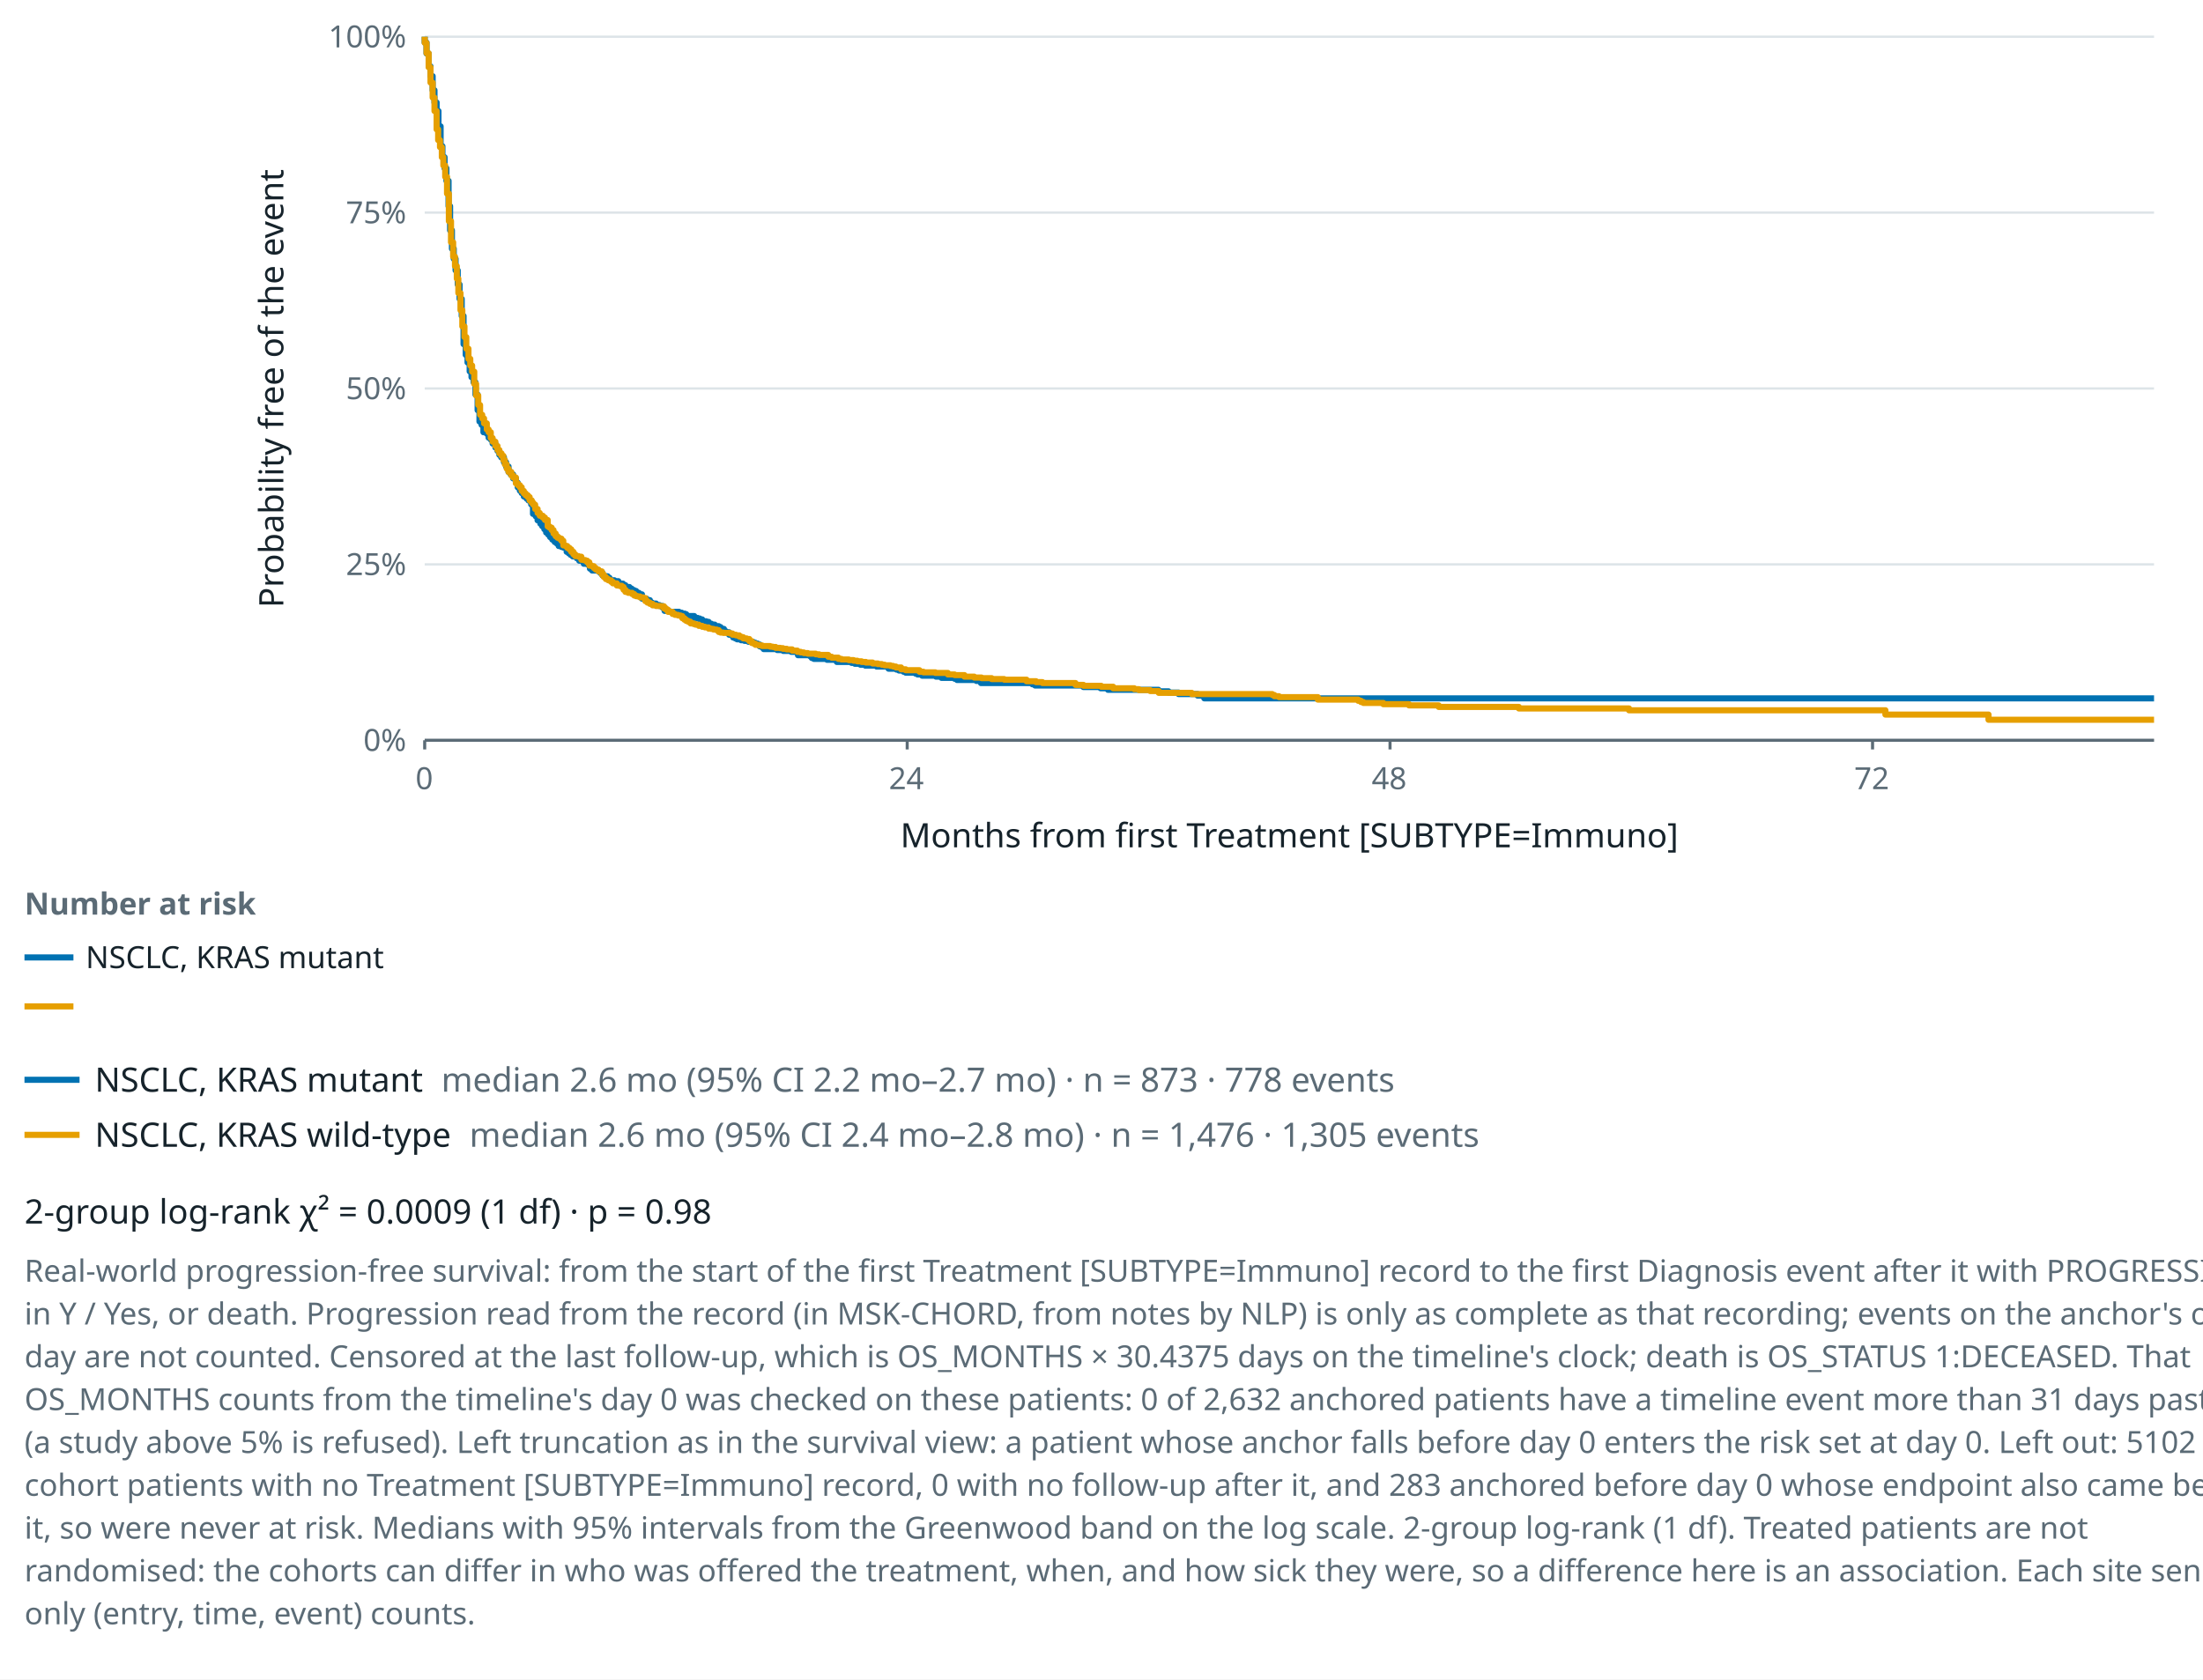
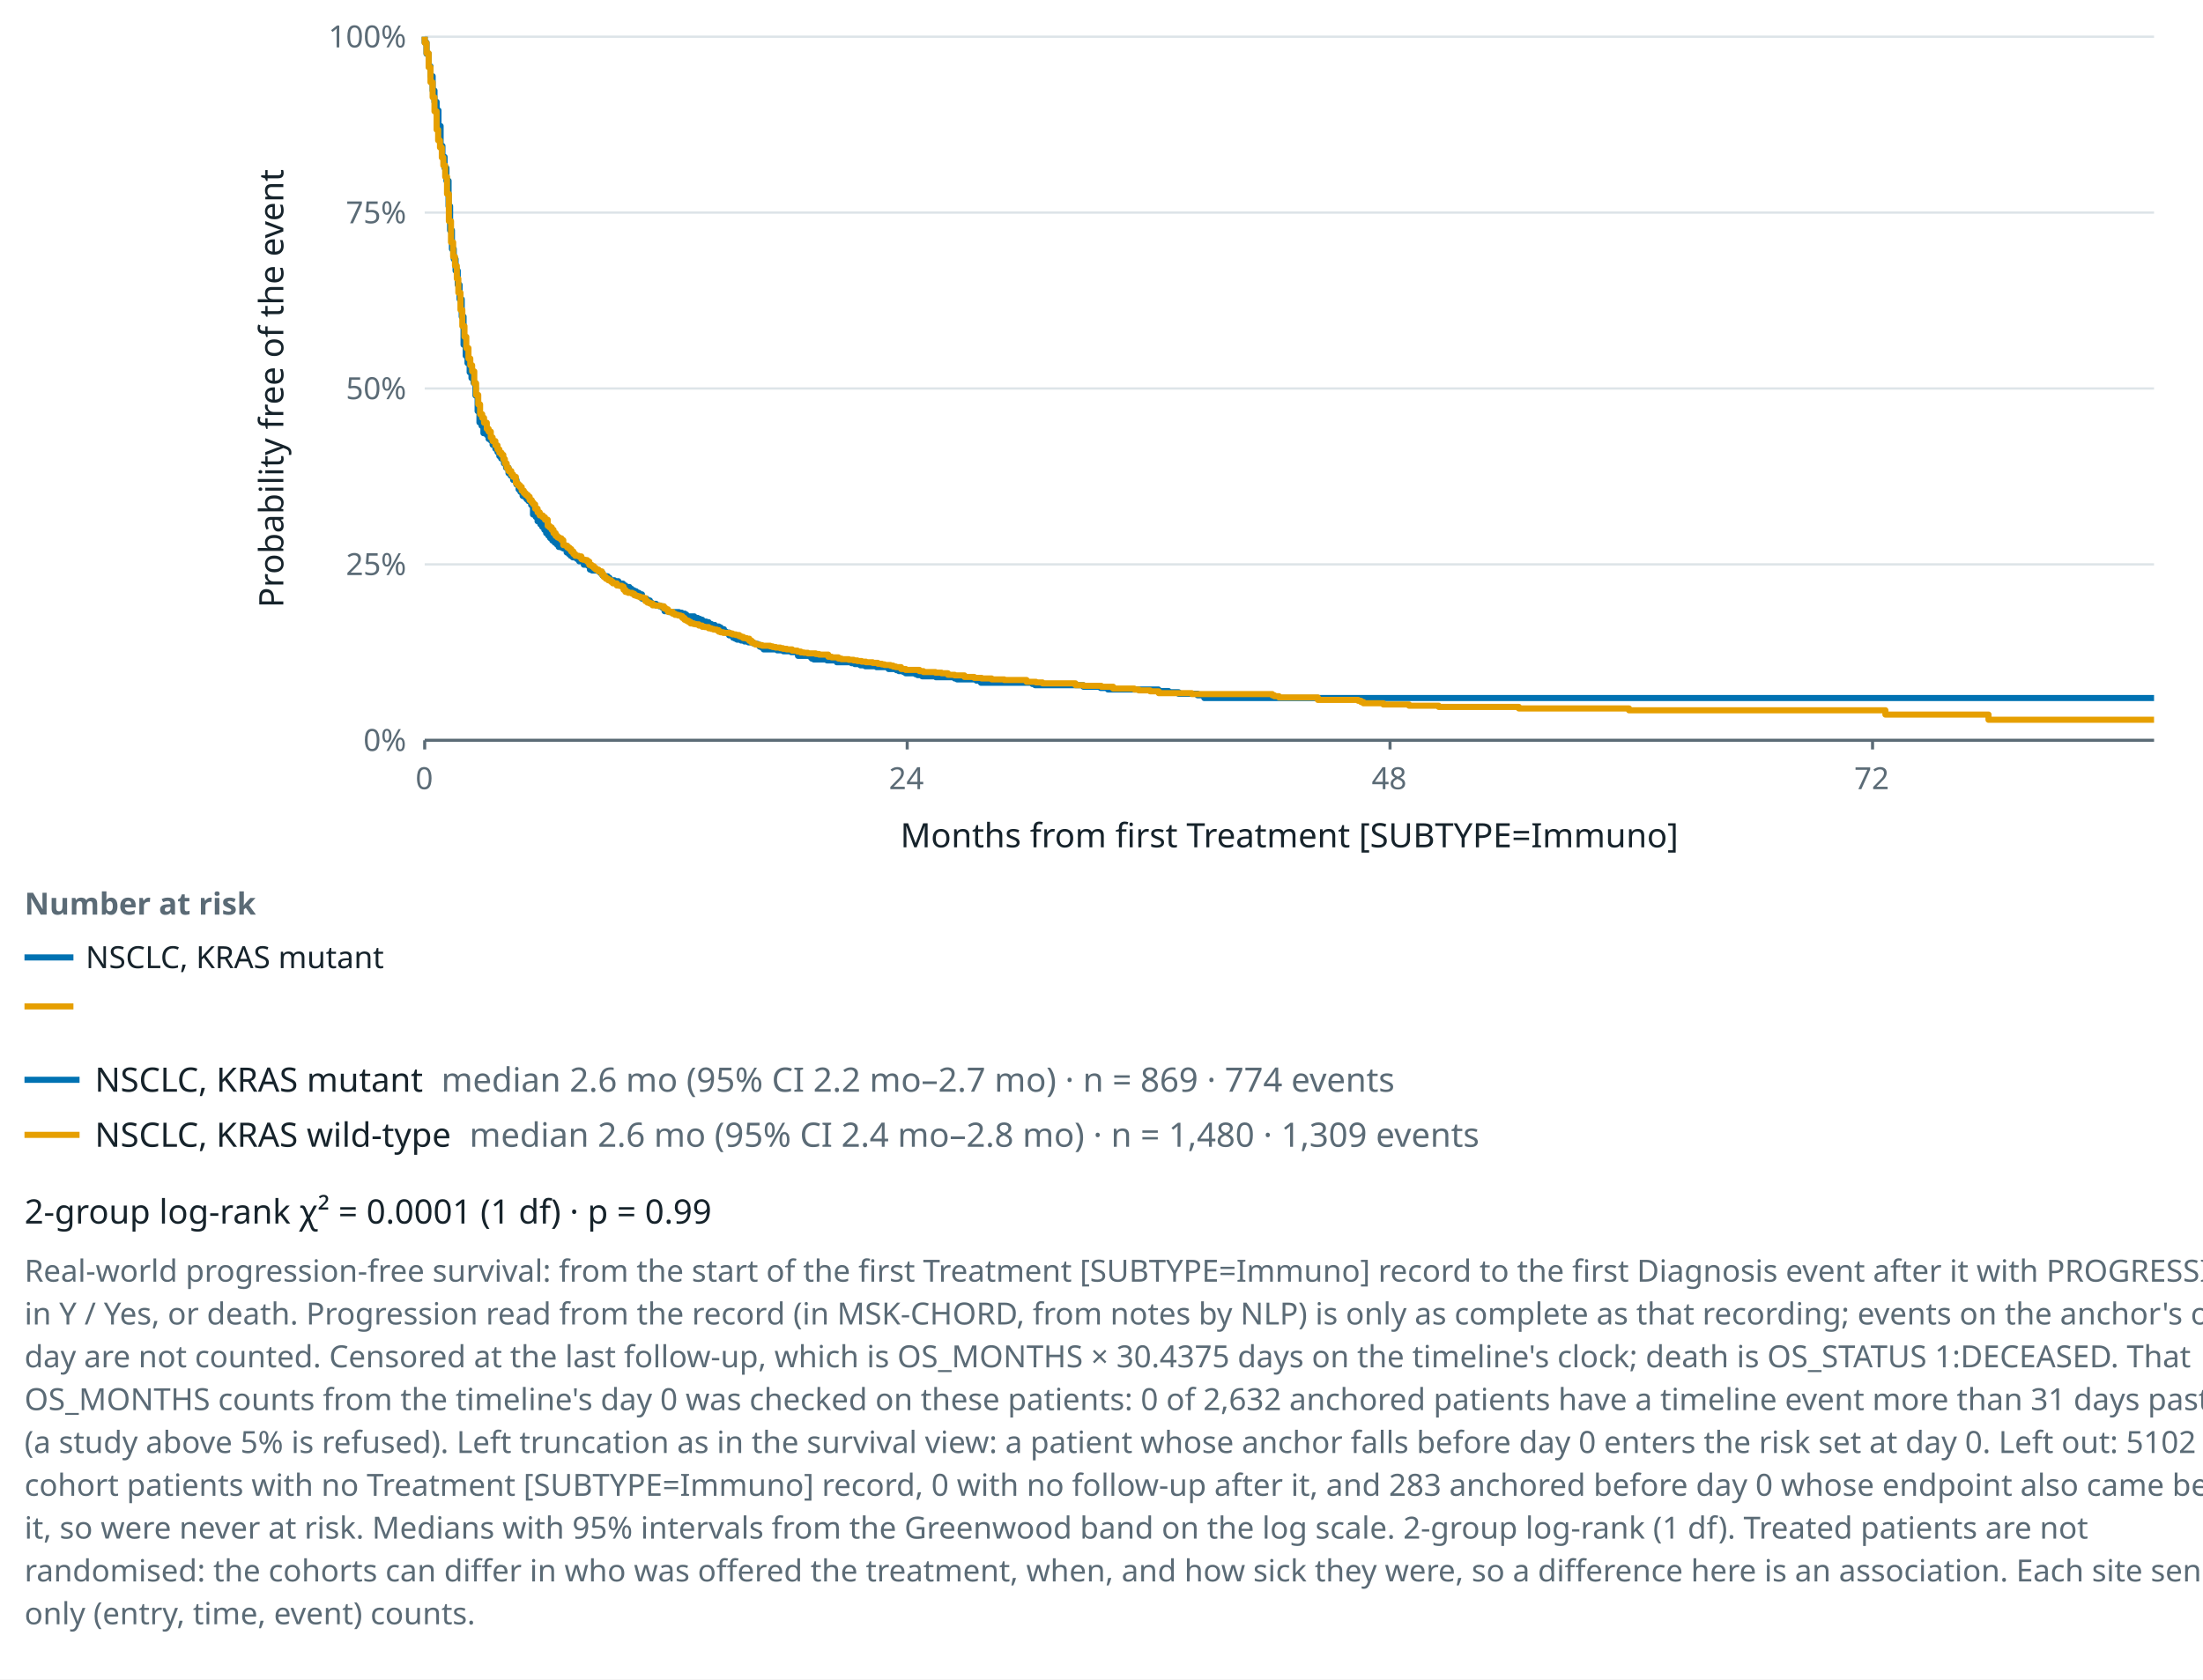
<svg xmlns="http://www.w3.org/2000/svg" viewBox="0 0 720 549" width="100%" role="img" aria-label="Treatment endpoints — real-world progression-free survival from first Treatment [SUBTYPE=Immuno]" style="max-width:720px;height:auto;display:block;font-family:'IBM Plex Sans',system-ui,sans-serif">
  <rect width="720" height="549" fill="#ffffff" />
  <line x1="138.8" y1="242" x2="704" y2="242" stroke="#dde4e8" stroke-width="0.75" />
  <text x="132.8" y="245.5" font-size="10" fill="#5b6b76" text-anchor="end">0%</text>
  <line x1="138.8" y1="184.5" x2="704" y2="184.5" stroke="#dde4e8" stroke-width="0.75" />
  <text x="132.8" y="188" font-size="10" fill="#5b6b76" text-anchor="end">25%</text>
  <line x1="138.8" y1="127" x2="704" y2="127" stroke="#dde4e8" stroke-width="0.75" />
  <text x="132.8" y="130.5" font-size="10" fill="#5b6b76" text-anchor="end">50%</text>
  <line x1="138.8" y1="69.5" x2="704" y2="69.5" stroke="#dde4e8" stroke-width="0.75" />
  <text x="132.8" y="73" font-size="10" fill="#5b6b76" text-anchor="end">75%</text>
  <line x1="138.8" y1="12" x2="704" y2="12" stroke="#dde4e8" stroke-width="0.75" />
  <text x="132.8" y="15.5" font-size="10" fill="#5b6b76" text-anchor="end">100%</text>
  <text x="92.6" y="127" font-size="11" fill="#16232b" text-anchor="middle" transform="rotate(-90 92.6 127)">Probability free of the event</text>
  <line x1="138.8" y1="242" x2="138.8" y2="245" stroke="#5b6b76" stroke-width="1" />
  <text x="135.8" y="258" font-size="10" fill="#5b6b76">0</text>
  <line x1="296.5" y1="242" x2="296.5" y2="245" stroke="#5b6b76" stroke-width="1" />
  <text x="290.5" y="258" font-size="10" fill="#5b6b76">24</text>
  <line x1="454.3" y1="242" x2="454.3" y2="245" stroke="#5b6b76" stroke-width="1" />
  <text x="448.3" y="258" font-size="10" fill="#5b6b76">48</text>
  <line x1="612" y1="242" x2="612" y2="245" stroke="#5b6b76" stroke-width="1" />
  <text x="606" y="258" font-size="10" fill="#5b6b76">72</text>
  <line x1="138.8" y1="242" x2="704" y2="242" stroke="#5b6b76" stroke-width="1" />
  <text x="421.4" y="277" font-size="11" fill="#16232b" text-anchor="middle">Months from first Treatment [SUBTYPE=Immuno]</text>
-   <path d="M138.8 12H138.8V13.9H139.4V17.5H140.1V21.7H140.7V24.9H141.4V29.5H142V33.5H142.7V36.3H143.3V41.3H144V47.8H144.6V51.4H145.3V55H145.9V59.1H146.6V67.4H147.1V75.3H147.7V81.3H148.3V84.6H148.9V88.4H149.6V93H150.2V97.7H150.9V103.3H151.5V112.5H152.2V116H152.8V118.5H153.5V121.4H154.1V123.3H154.8V125H155.4V129H156.1V134.1H156.7V137.8H157.4V138.9H158V141.3H159.1V141.8H159.7V143.1H160.4V143.7H161V145H161.9V146.3H162.6V147.4H163.2V148.7H163.8V149.5H164.7V151.1H165.4V152.5H166.2V154.3H166.9V155.1H167.7V156.4H168.6V157.8H169.2V159.3H169.9V160.4H170.5V161.2H171.2V162.3H172.1V163H172.7V163.6H173.6V164.9H174.2V168H175.1V168.8H175.7V170.1H176.6V171.2H177.2V172H177.9V173H178.5V174.1H179.2V174.8H179.8V175.6H180.5V176.4H181.3V177.2H182V177.7H182.6V178.5H183.5V178.8H184.1V179H185.2V180.4H185.9V180.9H186.5V181.4H187.2V181.9H188.5V182.5H189.3V183.3H190.8V184.3H192.1V184.6H192.8V185.9H193.5V186.5H195.6V186.8H196.2V187.3H196.9V188.1H197.5V188.4H198.6V188.9H199.2V189.7H200.8V190H202.1V190.8H203.6V191.3H204.4V191.9H205.7V192.4H206.4V192.9H207.2V193.2H207.9V193.8H208.8V194.3H209.8V195.7H211.3V196.2H212.4V197H213.1V197.3H214.4V197.8H215.5V198.1H216.5V198.6H217.2V199.7H218.7V200H221.9V200.3H222.8V200.6H223.8V200.8H224.3V201.4H226.9V202H228V202.2H228.7V202.5H229.5V203.1H230.8V203.3H231.6V203.9H232.5V204.2H233.6V204.7H234.9V205H235.5V205.6H236.6V206.4H237.3V206.7H238.3V207.5H239.6V208.4H240.3V208.7H240.9V209H242.2V209.3H243.3V209.5H244.6V209.8H246.1V210.1H246.8V210.4H247.6V210.7H248.3V211.3H249V211.6H249.6V212.2H254V212.5H256V212.8H258.6V213.1H260.8V214.2H264.7V214.5H265.3V215.1H266V215.4H270.3V215.7H273.5V216.4H278.3V216.7H279.4V217H281.2V217.3H282.8V217.6H286.5V217.9H290.4V218.6H293V218.9H293.8V219.2H295.3V219.6H296V219.9H299.2V220.2H299.9V220.5H301.4V220.9H305.9V221.2H307.7V221.6H312V221.9H312.8V222.3H319.1V222.6H320.6V223.3H337.4V223.7H338.3V224.1H354.1V224.6H359.7V225H362.1V225.5H378.6V226H381.9V226.4H385.2V226.9H391.4V227.4H393.6V228.3H704" fill="none" stroke="#0072B2" stroke-width="2" stroke-linejoin="round" />
-   <path d="M138.8 12H138.8V14H139.4V17.4H140.1V22H140.7V27H141.4V31.9H142V36.3H142.7V42.3H143.2V45.8H143.8V48.1H144.4V51.4H144.9V54.1H145.5V57.8H146.1V63.3H146.7V72.3H147.4V79.2H148.1V83.9H148.7V87H149.3V91.1H149.8V95.8H150.5V101.4H151.1V106.7H151.8V110.2H152.4V114H153.1V117.3H153.7V119.5H154.3V121.5H155V125.5H155.6V129.3H156.3V132.4H156.9V135.6H157.6V136.8H158.2V138.4H159.1V140.4H159.7V141.3H160.4V143.2H161V144.4H161.9V145.8H162.6V147.1H163.2V148.2H163.9V149H164.5V150.4H165V151.8H165.6V153.2H166.2V154.3H167.1V155.4H167.7V156.1H168.6V158H169.2V158.6H169.9V159.3H170.5V160.5H171.2V161.3H171.8V161.9H172.5V162.5H173.1V163.6H173.8V164.4H174.3V165H174.9V166.4H175.7V167.7H176.4V168.6H177.4V169.2H178.1V170H179V172.1H179.6V172.5H180.3V173.3H180.9V174.4H181.6V175.3H182.2V175.8H182.8V176.1H183.5V176.8H184.1V178.3H184.8V178.5H185.4V179.1H186.1V179.6H186.7V180.4H187.4V181.2H188V181.8H189.1V182H190V183H190.6V183.1H191.3V183.3H191.9V183.8H192.6V184.9H193.4V185.1H194.1V185.7H194.7V186.2H195.6V186.8H196.7V187.8H197.3V188.6H198V189.3H198.8V189.7H199.7V190.2H200.3V190.7H201.6V191.4H202.3V191.5H203.2V191.9H203.8V192.8H204.4V193.5H205.3V193.8H206.6V194.2H207.3V194.7H207.9V194.9H208.5V195H209.2V195.3H210.3V195.5H210.9V196.5H211.6V197H212.4V197.4H213.3V197.9H214.4V198.1H215.9V198.2H217V198.9H217.7V199.3H218.3V200H219.8V200.7H220.6V201H221.6V201.2H222.4V201.4H223V202.1H223.7V202.6H224.3V203H225V203.3H225.7V203.8H226.7V204H227.3V204.2H228.4V204.6H229.5V204.9H230.4V205.1H231.6V205.5H232.5V205.6H233.2V205.8H234.2V206H234.9V206.6H235.5V206.8H236.4V206.9H238.6V207.1H239.4V207.5H240.5V207.7H241.6V208.1H242.2V208.3H242.9V208.7H244V208.9H244.9V209.6H245.7V210.2H246.3V210.4H246.9V210.8H248.1V211H249.1V211.2H251.7V211.4H252.5V211.5H253.5V211.8H255V211.9H255.9V212.1H257.1V212.3H258.9V212.7H260.6V213.1H261.7V213.3H262.7V213.5H264V213.7H266.6V213.9H267.7V214.1H270.7V214.7H271.8V215H274V215.4H275V215.6H277.4V215.8H279V216H280.2V216.2H281.6V216.4H283V216.6H285.2V216.9H286.9V217.1H288.2V217.3H289.1V217.5H291V217.7H291.9V217.9H292.8V218.2H294.5V218.8H296V219.1H300.5V219.6H301.8V219.8H305.7V220H309.8V220.5H312V220.7H315.2V221.2H318.4V221.5H320.8V221.7H324.1V222H328.2V222.2H335.5V222.7H338.6V223H340.7V223.3H351.5V223.9H354.1V224.2H359.9V224.5H363.8V225H370.7V225.3H372.2V225.6H375.9V225.9H378.7V226.5H389.5V226.9H415.8V227.2H416.5V227.6H418V227.9H430.7V228.7H443.9V229.1H444.8V229.5H445.6V229.8H452.1V230.2H460.5V230.6H470.2V231.1H496.4V231.6H532.4V232.2H616.2V233.6H649.9V235.3H704" fill="none" stroke="#E69F00" stroke-width="2" stroke-linejoin="round" />
+   <path d="M138.8 12H138.8V13.9H139.4V17.6H140.1V21.7H140.7V24.9H141.4V29.6H142V33.3H142.7V36.1H143.3V41.2H144V47.7H144.6V51.3H145.3V54.9H145.9V59.1H146.6V67.4H147.1V75.3H147.7V81.4H148.3V84.7H148.9V88.5H149.6V93.1H150.2V97.8H150.9V103.5H151.5V112.7H152.2V116.3H152.8V118.7H153.5V121.7H154.1V123.6H154.8V125.2H155.4V129.3H156.1V134.4H156.7V138.1H157.4V139.2H158V141.6H159.1V142.2H159.7V143.5H160.4V144H161V145.4H161.9V146.7H162.6V147.8H163.2V149.1H163.8V149.9H164.7V151.5H165.4V152.9H166.2V154.7H166.9V155.5H167.7V156.9H168.8V158.4H169.5V160H170.1V160.8H170.8V162.1H171.4V162.4H172.1V163.2H172.7V163.8H173.6V165.1H174.2V168.2H175.1V169H175.7V170.4H176.6V171.4H177.2V172.2H177.9V173.2H178.5V174.3H179.2V175.1H179.8V175.9H180.5V176.7H181.3V177.4H182V178H182.6V178.8H183.5V179H184.1V179.3H185.2V180.6H185.9V181.1H186.5V181.7H187.2V182.2H188.5V182.7H189.3V183.5H190.8V184.6H192.1V184.9H192.8V186.2H193.5V186.5H195.6V186.8H196.2V187.3H196.9V188.1H197.5V188.4H198.6V188.9H199.2V189.7H200.8V190H202.1V190.8H203.6V191.4H204.4V191.9H205.7V192.5H206.4V193H207.2V193.3H207.9V193.8H208.8V194.3H209.8V195.7H211.3V196.3H212.4V197.1H213.1V197.4H214.4V197.9H215.5V198.2H216.5V198.7H217.2V199.8H218.7V200.1H221.9V200.3H222.8V200.6H223.8V200.9H224.3V201.5H226.9V202H228V202.3H228.7V202.6H229.5V203.2H230.8V203.4H231.6V204H232.5V204.3H233.6V204.8H234.9V205.1H235.5V205.7H236.6V206.5H237.3V206.8H238.3V207.7H239.6V208.5H240.3V208.8H240.9V209.1H242.2V209.4H243.3V209.7H244.6V210H246.1V210.3H246.8V210.5H247.6V210.8H248.3V211.4H249V211.7H249.6V212.3H254V212.6H256V212.9H258.6V213.2H260.8V214.4H264.7V214.7H265.3V215.3H266V215.6H270.3V215.9H273.5V216.5H278.3V216.8H279.4V217.1H281.2V217.5H282.8V217.8H286.5V218.1H290.4V218.7H293V219.1H293.8V219.4H295.3V219.7H296V220.1H299.2V220.4H299.9V220.7H301.4V221.1H305.9V221.4H312V221.8H312.8V222.1H319.1V222.5H320.6V223.2H337.4V223.6H338.3V224H354.1V224.5H359.7V224.9H362.1V225.4H378.6V225.9H381.9V226.3H385.2V226.8H391.4V227.3H393.6V228.2H704" fill="none" stroke="#0072B2" stroke-width="2" stroke-linejoin="round" />
+   <path d="M138.8 12H138.8V14H139.4V17.4H140.1V22H140.7V26.9H141.4V31.8H142V36.4H142.7V42.4H143.2V45.9H143.8V48.2H144.4V51.5H144.9V54.1H145.5V57.8H146.1V63.4H146.7V72.3H147.4V79.2H148.1V83.9H148.7V86.9H149.3V91.1H149.8V95.7H150.5V101.3H151.1V106.6H151.8V110.1H152.4V113.8H153.1V117.2H153.7V119.4H154.3V121.4H155V125.3H155.6V129.1H156.3V132.2H156.9V135.4H157.6V136.6H158.2V138.2H159.1V140.2H159.7V141.1H160.4V143H161V144.2H161.9V145.6H162.6V146.9H163.2V148H163.9V148.7H164.5V150.1H165V151.5H165.6V152.9H166.2V154H167.1V155.1H167.7V155.9H168.6V157.9H169.2V158.6H169.9V159.2H170.5V160.4H171.2V161.2H171.8V161.8H172.5V162.4H173.1V163.5H173.8V164.3H174.3V164.9H174.9V166.3H175.7V167.5H176.4V168.5H177.4V169.1H178.1V169.9H179V171.9H179.6V172.4H180.3V173.2H180.9V174.3H181.6V175.2H182.2V175.7H182.8V176H183.5V176.6H184.1V178.2H184.8V178.4H185.4V179H186.1V179.5H186.7V180.3H187.4V181.1H188V181.7H189.1V181.9H190V182.8H190.6V183H191.3V183.1H191.9V183.6H192.6V184.7H193.4V185.1H194.1V185.7H194.7V186.2H195.6V186.8H196.7V187.8H197.3V188.6H198V189.2H198.8V189.7H199.7V190.2H200.3V190.7H201.6V191.4H202.3V191.5H203.2V191.8H203.8V192.8H204.4V193.5H205.3V193.8H206.6V194.1H207.3V194.6H207.9V194.8H208.5V195H209.2V195.3H210.3V195.5H210.9V196.5H211.6V197H212.4V197.3H213.3V197.9H214.4V198H215.9V198.2H217V198.9H217.7V199.2H218.3V200H219.8V200.6H220.6V201H221.6V201.2H222.4V201.4H223V202H223.7V202.6H224.3V202.9H225V203.3H225.7V203.8H226.7V204H227.3V204.1H228.4V204.5H229.5V204.9H230.4V205H231.6V205.4H232.5V205.6H233.2V205.8H234.2V206H234.9V206.5H235.5V206.7H236.4V206.9H238.6V207.1H239.4V207.4H240.5V207.6H241.6V208H242.2V208.2H242.9V208.6H244V208.8H244.9V209.5H245.7V210.1H246.3V210.3H246.9V210.7H248.1V210.9H249.1V211.1H251.7V211.3H252.5V211.5H253.5V211.7H255V211.9H255.9V212.1H257.1V212.3H258.9V212.7H260.6V213H261.7V213.3H262.7V213.4H264V213.6H266.6V213.8H267.7V214H270.7V214.7H271.8V214.9H274V215.3H275V215.5H277.4V215.7H279V215.9H280.2V216.1H281.6V216.3H283V216.5H285.2V216.7H286.9V217H288.2V217.2H289.1V217.4H291V217.6H291.9V217.9H292.8V218.1H294.5V218.7H296V219H300.5V219.4H301.8V219.7H305.7V219.9H307.7V220.1H309.8V220.6H312V220.8H315.2V221.3H318.4V221.6H320.8V221.8H324.1V222.1H328.2V222.3H335.5V222.9H338.6V223.1H340.7V223.4H351.5V224H354.1V224.2H359.9V224.5H363.8V225.1H370.7V225.4H372.2V225.7H375.9V226H378.7V226.6H389.5V226.9H415.8V227.3H416.5V227.6H418V228H430.7V228.8H443.9V229.1H444.8V229.5H445.6V229.9H452.1V230.3H460.5V230.7H470.2V231.1H496.4V231.6H532.4V232.2H616.2V233.6H649.9V235.3H704" fill="none" stroke="#E69F00" stroke-width="2" stroke-linejoin="round" />
  <text x="8" y="299" font-size="10" fill="#5b6b76" font-weight="600">Number at risk</text>
  <line x1="8" y1="313" x2="24" y2="313" stroke="#0072B2" stroke-width="2" />
  <text x="28" y="316.5" font-size="10" fill="#16232b">NSCLC, KRAS mutant</text>
  <text x="134.8" y="316.5" font-size="10" fill="#5b6b76" />
  <text x="290.5" y="316.5" font-size="10" fill="#5b6b76" />
  <text x="448.3" y="316.5" font-size="10" fill="#5b6b76" />
  <text x="609" y="316.5" font-size="10" fill="#5b6b76" />
  <line x1="8" y1="329" x2="24" y2="329" stroke="#E69F00" stroke-width="2" />
  <text x="28" y="332.5" font-size="10" fill="#16232b" />
  <text x="134.8" y="332.5" font-size="10" fill="#5b6b76" />
  <text x="287.5" y="332.5" font-size="10" fill="#5b6b76" />
  <text x="448.3" y="332.5" font-size="10" fill="#5b6b76" />
  <text x="609" y="332.5" font-size="10" fill="#5b6b76" />
  <line x1="8" y1="353" x2="26" y2="353" stroke="#0072B2" stroke-width="2" />
-   <text x="31" y="356.9" font-size="11" fill="#16232b">NSCLC, KRAS mutant<tspan dx="6" fill="#5b6b76">median 2.6 mo (95% CI 2.2 mo–2.7 mo) · n = 873 · 778 events</tspan>
+   <text x="31" y="356.9" font-size="11" fill="#16232b">NSCLC, KRAS mutant<tspan dx="6" fill="#5b6b76">median 2.6 mo (95% CI 2.2 mo–2.7 mo) · n = 869 · 774 events</tspan>
  </text>
  <line x1="8" y1="371" x2="26" y2="371" stroke="#E69F00" stroke-width="2" />
-   <text x="31" y="374.9" font-size="11" fill="#16232b">NSCLC, KRAS wild-type<tspan dx="6" fill="#5b6b76">median 2.6 mo (95% CI 2.4 mo–2.8 mo) · n = 1,476 · 1,305 events</tspan>
+   <text x="31" y="374.9" font-size="11" fill="#16232b">NSCLC, KRAS wild-type<tspan dx="6" fill="#5b6b76">median 2.6 mo (95% CI 2.4 mo–2.8 mo) · n = 1,480 · 1,309 events</tspan>
  </text>
-   <text x="8" y="400" font-size="11" fill="#16232b" class="logrank">2-group log-rank χ² = 0.0009 (1 df) · p = 0.98</text>
+   <text x="8" y="400" font-size="11" fill="#16232b" class="logrank">2-group log-rank χ² = 0.0001 (1 df) · p = 0.99</text>
  <text x="8" y="419" font-size="10" fill="#5b6b76">Real-world progression-free survival: from the start of the first Treatment [SUBTYPE=Immuno] record to the first Diagnosis event after it with PROGRESSION</text>
  <text x="8" y="433" font-size="10" fill="#5b6b76">in Y / Yes, or death. Progression read from the record (in MSK-CHORD, from notes by NLP) is only as complete as that recording; events on the anchor's own</text>
  <text x="8" y="447" font-size="10" fill="#5b6b76">day are not counted. Censored at the last follow-up, which is OS_MONTHS × 30.4375 days on the timeline's clock; death is OS_STATUS 1:DECEASED. That</text>
  <text x="8" y="461" font-size="10" fill="#5b6b76">OS_MONTHS counts from the timeline's day 0 was checked on these patients: 0 of 2,632 anchored patients have a timeline event more than 31 days past it</text>
  <text x="8" y="475" font-size="10" fill="#5b6b76">(a study above 5% is refused). Left truncation as in the survival view: a patient whose anchor falls before day 0 enters the risk set at day 0. Left out: 5102</text>
  <text x="8" y="489" font-size="10" fill="#5b6b76">cohort patients with no Treatment [SUBTYPE=Immuno] record, 0 with no follow-up after it, and 283 anchored before day 0 whose endpoint also came before</text>
  <text x="8" y="503" font-size="10" fill="#5b6b76">it, so were never at risk. Medians with 95% intervals from the Greenwood band on the log scale. 2-group log-rank (1 df). Treated patients are not</text>
  <text x="8" y="517" font-size="10" fill="#5b6b76">randomised: the cohorts can differ in who was offered the treatment, when, and how sick they were, so a difference here is an association. Each site sends</text>
  <text x="8" y="531" font-size="10" fill="#5b6b76">only (entry, time, event) counts.</text>
</svg>
